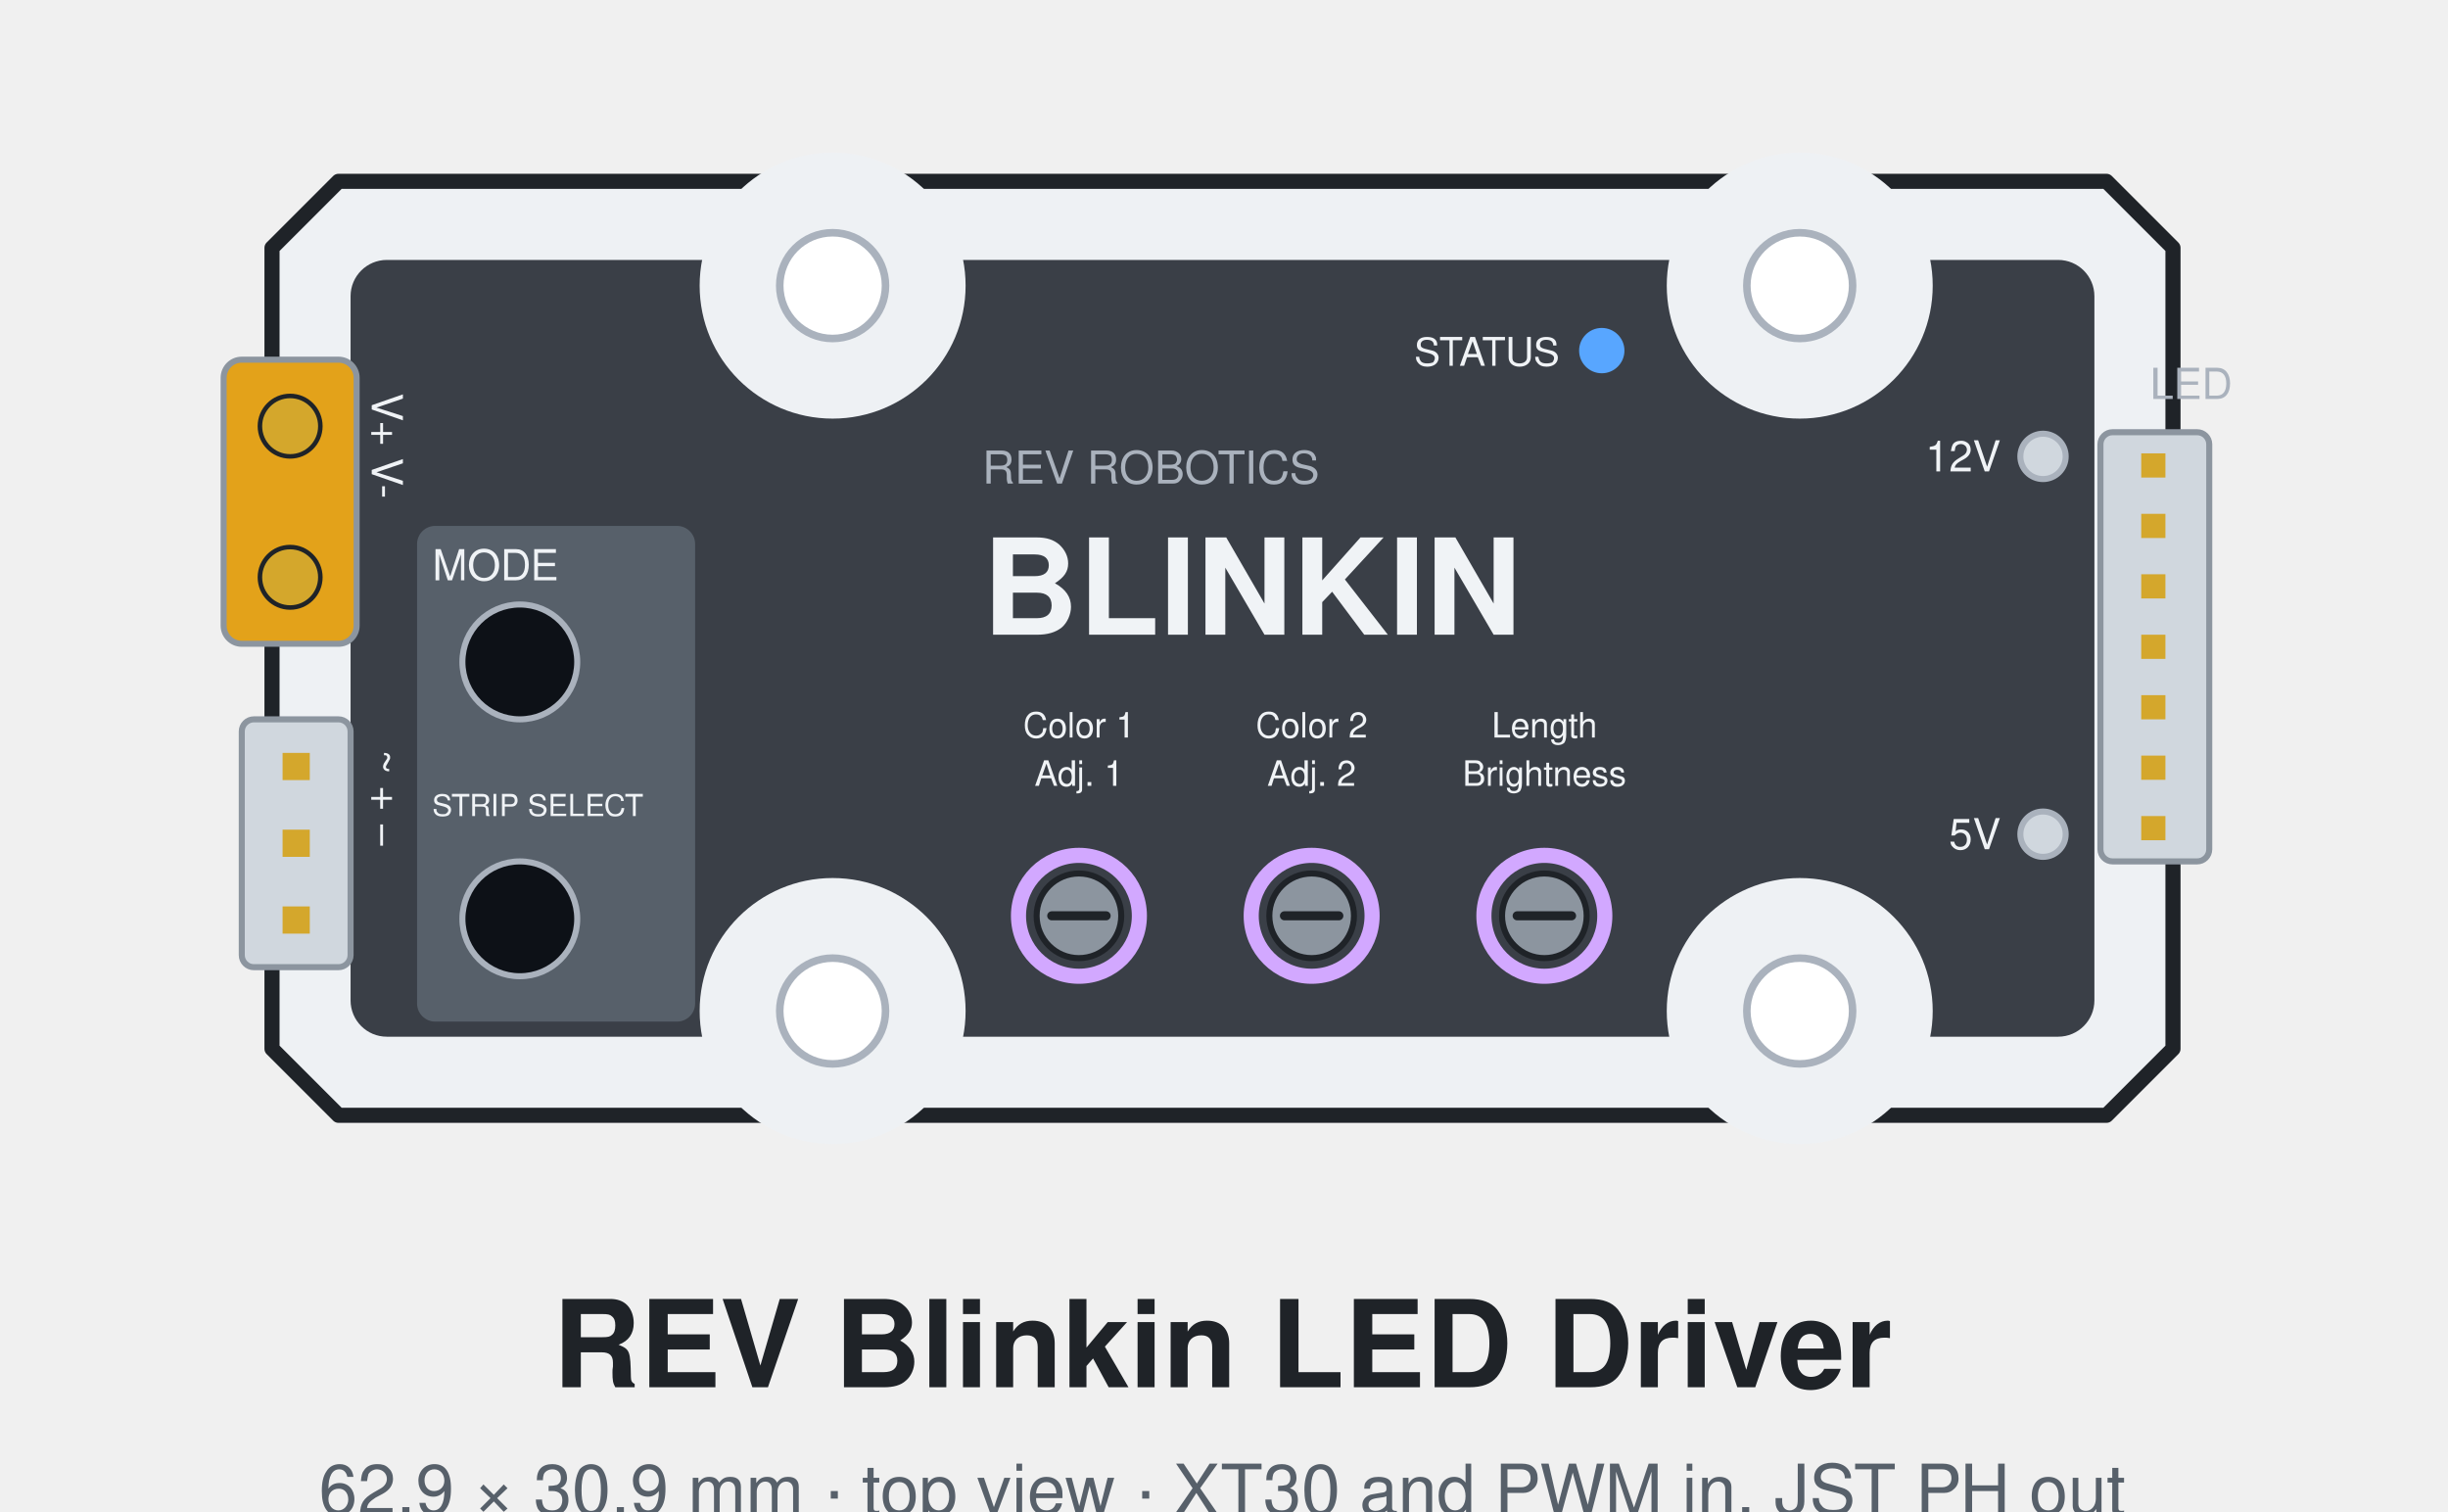
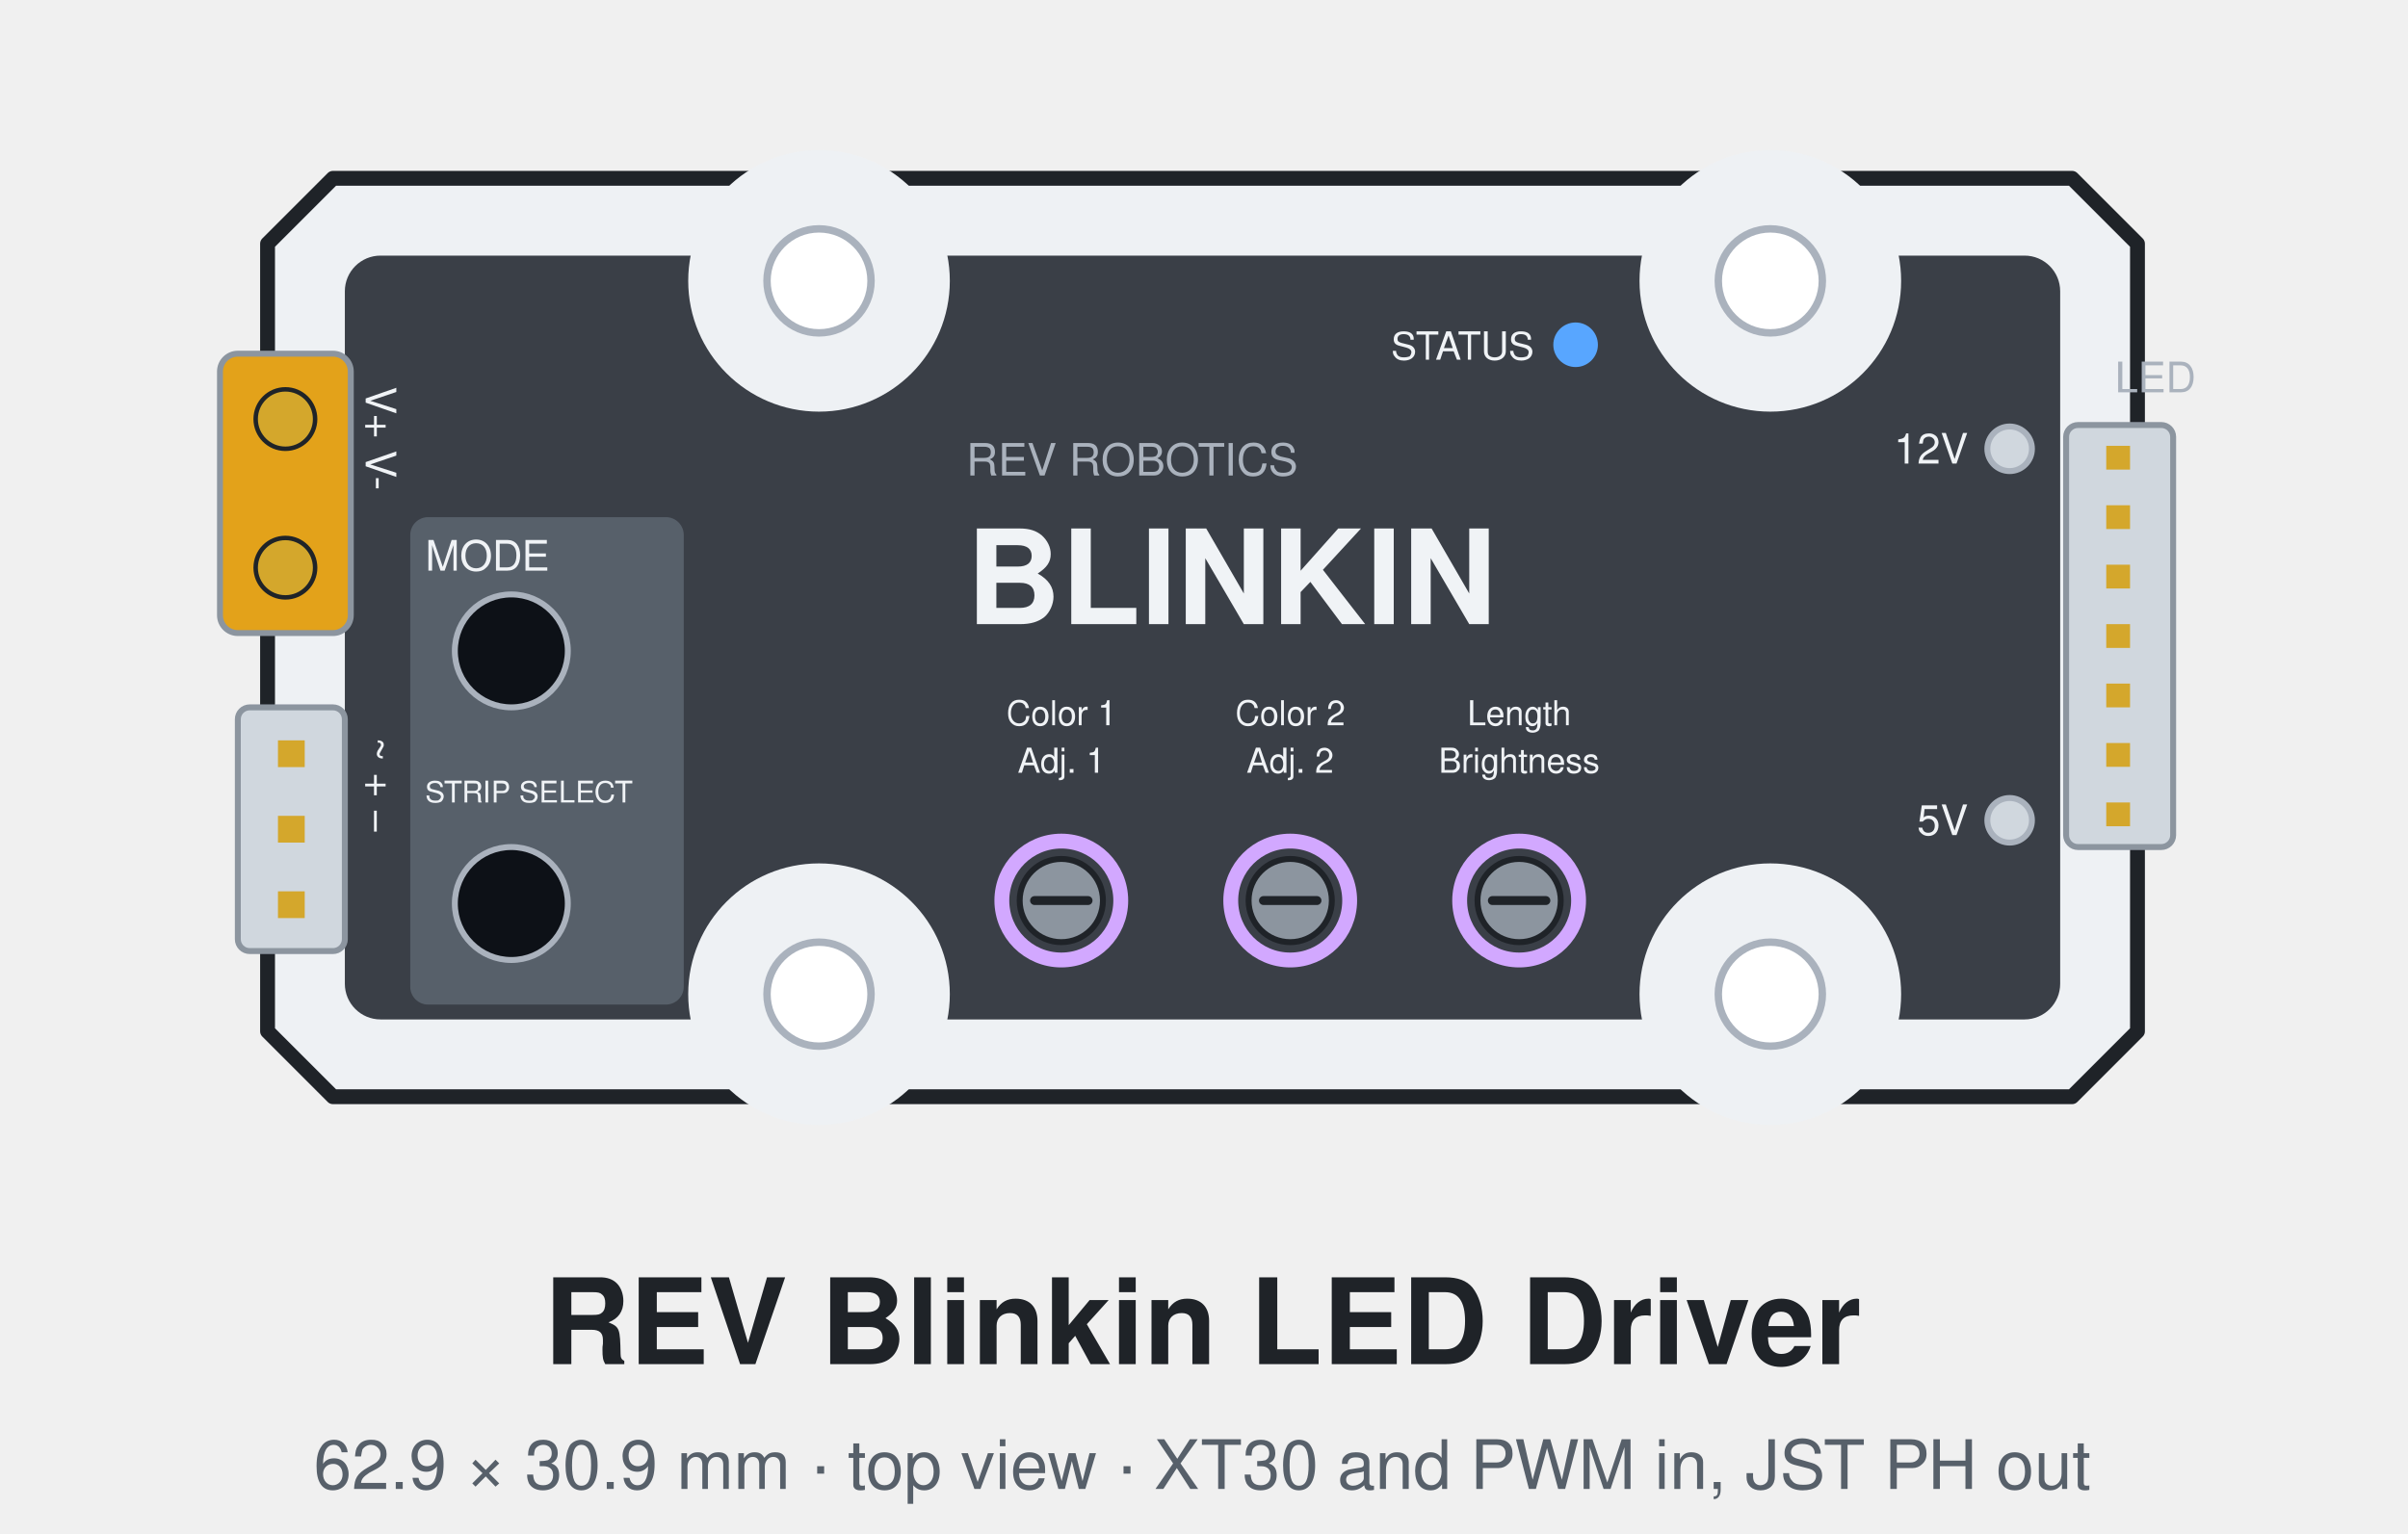
- <svg xmlns="http://www.w3.org/2000/svg" viewBox="-9 -6 81 50" width="81mm" height="50mm" font-family="Helvetica, Arial, sans-serif">
+ <svg xmlns="http://www.w3.org/2000/svg" viewBox="-9 -6 81 51.6" width="81mm" height="51.6mm" font-family="Helvetica, Arial, sans-serif">
  <path d="M 2.2 0 L 60.7 0 L 62.9 2.2 L 62.9 28.7 L 60.7 30.9 L 2.2 30.9 L 0 28.7 L 0 2.2 Z" fill="#eef1f4" stroke="#1f2328" stroke-width="0.5" stroke-linejoin="round" stroke-linecap="round" />
  <rect x="2.6" y="2.6" width="57.7" height="25.7" rx="1.2" fill="#3a3f47" />
  <circle cx="18.55" cy="3.45" r="4.4" fill="#eef1f4" />
  <circle cx="18.55" cy="3.45" r="1.75" fill="#ffffff" stroke="#aab2bd" stroke-width="0.25" />
  <circle cx="50.55" cy="3.45" r="4.4" fill="#eef1f4" />
  <circle cx="50.55" cy="3.45" r="1.75" fill="#ffffff" stroke="#aab2bd" stroke-width="0.25" />
  <circle cx="18.55" cy="27.45" r="4.4" fill="#eef1f4" />
  <circle cx="18.55" cy="27.45" r="1.75" fill="#ffffff" stroke="#aab2bd" stroke-width="0.25" />
  <circle cx="50.55" cy="27.45" r="4.4" fill="#eef1f4" />
  <circle cx="50.55" cy="27.45" r="1.75" fill="#ffffff" stroke="#aab2bd" stroke-width="0.25" />
  <rect x="4.8" y="11.4" width="9.2" height="16.4" rx="0.6" fill="#57606a" />
  <text x="5.3" y="13.2" font-size="1.4" fill="#f0f3f6" text-anchor="start">MODE</text>
  <text x="5.3" y="21" font-size="1" fill="#f0f3f6" text-anchor="start">STRIP SELECT</text>
  <circle cx="8.2" cy="15.9" r="1.9" fill="#0d1117" stroke="#aab2bd" stroke-width="0.2" />
  <circle cx="8.2" cy="24.4" r="1.9" fill="#0d1117" stroke="#aab2bd" stroke-width="0.2" />
  <text x="23.5" y="10" font-size="1.5" fill="#aab2bd" text-anchor="start">REV ROBOTICS</text>
  <text x="23.5" y="15" font-size="4.4" fill="#f0f3f6" text-anchor="start" font-weight="bold">BLINKIN</text>
  <text x="26.7" y="18.4" font-size="1.15" fill="#f0f3f6" text-anchor="middle">Color 1</text>
  <text x="26.7" y="20" font-size="1.15" fill="#f0f3f6" text-anchor="middle">Adj. 1</text>
  <circle cx="26.7" cy="24.3" r="2" fill="none" stroke="#d2a8ff" stroke-width="0.5" />
  <circle cx="26.7" cy="24.3" r="1.4" fill="#8c959f" stroke="#1f2328" stroke-width="0.2" />
  <path d="M 25.8 24.3 L 27.6 24.3" fill="none" stroke="#1f2328" stroke-width="0.3" stroke-linejoin="round" stroke-linecap="round" />
  <text x="34.4" y="18.4" font-size="1.15" fill="#f0f3f6" text-anchor="middle">Color 2</text>
  <text x="34.4" y="20" font-size="1.15" fill="#f0f3f6" text-anchor="middle">Adj. 2</text>
  <circle cx="34.4" cy="24.3" r="2" fill="none" stroke="#d2a8ff" stroke-width="0.5" />
  <circle cx="34.4" cy="24.3" r="1.4" fill="#8c959f" stroke="#1f2328" stroke-width="0.2" />
  <path d="M 33.5 24.3 L 35.3 24.3" fill="none" stroke="#1f2328" stroke-width="0.3" stroke-linejoin="round" stroke-linecap="round" />
  <text x="42.1" y="18.4" font-size="1.15" fill="#f0f3f6" text-anchor="middle">Length</text>
  <text x="42.1" y="20" font-size="1.15" fill="#f0f3f6" text-anchor="middle">Brightness</text>
  <circle cx="42.1" cy="24.3" r="2" fill="none" stroke="#d2a8ff" stroke-width="0.5" />
  <circle cx="42.1" cy="24.3" r="1.4" fill="#8c959f" stroke="#1f2328" stroke-width="0.2" />
  <path d="M 41.2 24.3 L 43 24.3" fill="none" stroke="#1f2328" stroke-width="0.3" stroke-linejoin="round" stroke-linecap="round" />
  <circle cx="44" cy="5.6" r="0.75" fill="#58a6ff" />
  <text x="42.6" y="6.1" font-size="1.3" fill="#f0f3f6" text-anchor="end">STATUS</text>
  <circle cx="58.6" cy="9.1" r="0.75" fill="#d0d7de" stroke="#aab2bd" stroke-width="0.2" />
  <text x="57.2" y="9.6" font-size="1.4" fill="#f0f3f6" text-anchor="end">12V</text>
  <circle cx="58.6" cy="21.6" r="0.75" fill="#d0d7de" stroke="#aab2bd" stroke-width="0.2" />
  <text x="57.2" y="22.1" font-size="1.4" fill="#f0f3f6" text-anchor="end">5V</text>
  <rect x="-1.6" y="5.9" width="4.4" height="9.4" rx="0.6" fill="#e3a21a" stroke="#8c959f" stroke-width="0.2" />
  <circle cx="0.6" cy="8.1" r="1" fill="#d4a72c" stroke="#1f2328" stroke-width="0.15" />
  <circle cx="0.6" cy="13.1" r="1" fill="#d4a72c" stroke="#1f2328" stroke-width="0.15" />
  <text x="3.3" y="7" font-size="1.4" fill="#f0f3f6" transform="rotate(90 3.3 7)">V+   V-</text>
  <rect x="-1" y="17.8" width="3.6" height="8.2" rx="0.4" fill="#d0d7de" stroke="#8c959f" stroke-width="0.2" />
  <rect x="0.35" y="18.91" width="0.9" height="0.9" rx="0" fill="#d4a72c" />
  <rect x="0.35" y="21.45" width="0.9" height="0.9" rx="0" fill="#d4a72c" />
  <rect x="0.35" y="23.99" width="0.9" height="0.9" rx="0" fill="#d4a72c" />
  <text x="3.3" y="18.8" font-size="1.4" fill="#f0f3f6" transform="rotate(90 3.3 18.8)">~  +  −</text>
  <rect x="60.5" y="8.3" width="3.6" height="14.2" rx="0.4" fill="#d0d7de" stroke="#8c959f" stroke-width="0.2" />
  <rect x="61.85" y="9" width="0.8" height="0.8" rx="0" fill="#d4a72c" />
  <rect x="61.85" y="11" width="0.8" height="0.8" rx="0" fill="#d4a72c" />
  <rect x="61.85" y="13" width="0.8" height="0.8" rx="0" fill="#d4a72c" />
  <rect x="61.85" y="15" width="0.8" height="0.8" rx="0" fill="#d4a72c" />
  <rect x="61.85" y="17" width="0.8" height="0.8" rx="0" fill="#d4a72c" />
  <rect x="61.85" y="19" width="0.8" height="0.8" rx="0" fill="#d4a72c" />
  <rect x="61.85" y="21" width="0.8" height="0.8" rx="0" fill="#d4a72c" />
  <text x="63.5" y="7.2" font-size="1.4" fill="#aab2bd" text-anchor="middle">LED</text>
  <g class="caption">
    <text x="31.45" y="39.9" font-size="4" fill="#1f2328" text-anchor="middle" font-weight="bold">REV Blinkin LED Driver</text>
    <text x="31.45" y="44.1" font-size="2.3" fill="#57606a" text-anchor="middle">62.9 × 30.9 mm · top view · XT30 and PWM in, JST PH out</text>
  </g>
  <g id="anchors">
    <circle class="anchor" id="anchor-pwr_xt30" data-kind="power" cx="-1.6" cy="10.6" r="1" fill="none" />
    <circle class="anchor" id="anchor-pwm" data-kind="signal" cx="-1" cy="21.9" r="1" fill="none" />
    <circle class="anchor" id="anchor-led_out" data-kind="signal" cx="64.1" cy="15.4" r="1" fill="none" />
  </g>
</svg>
